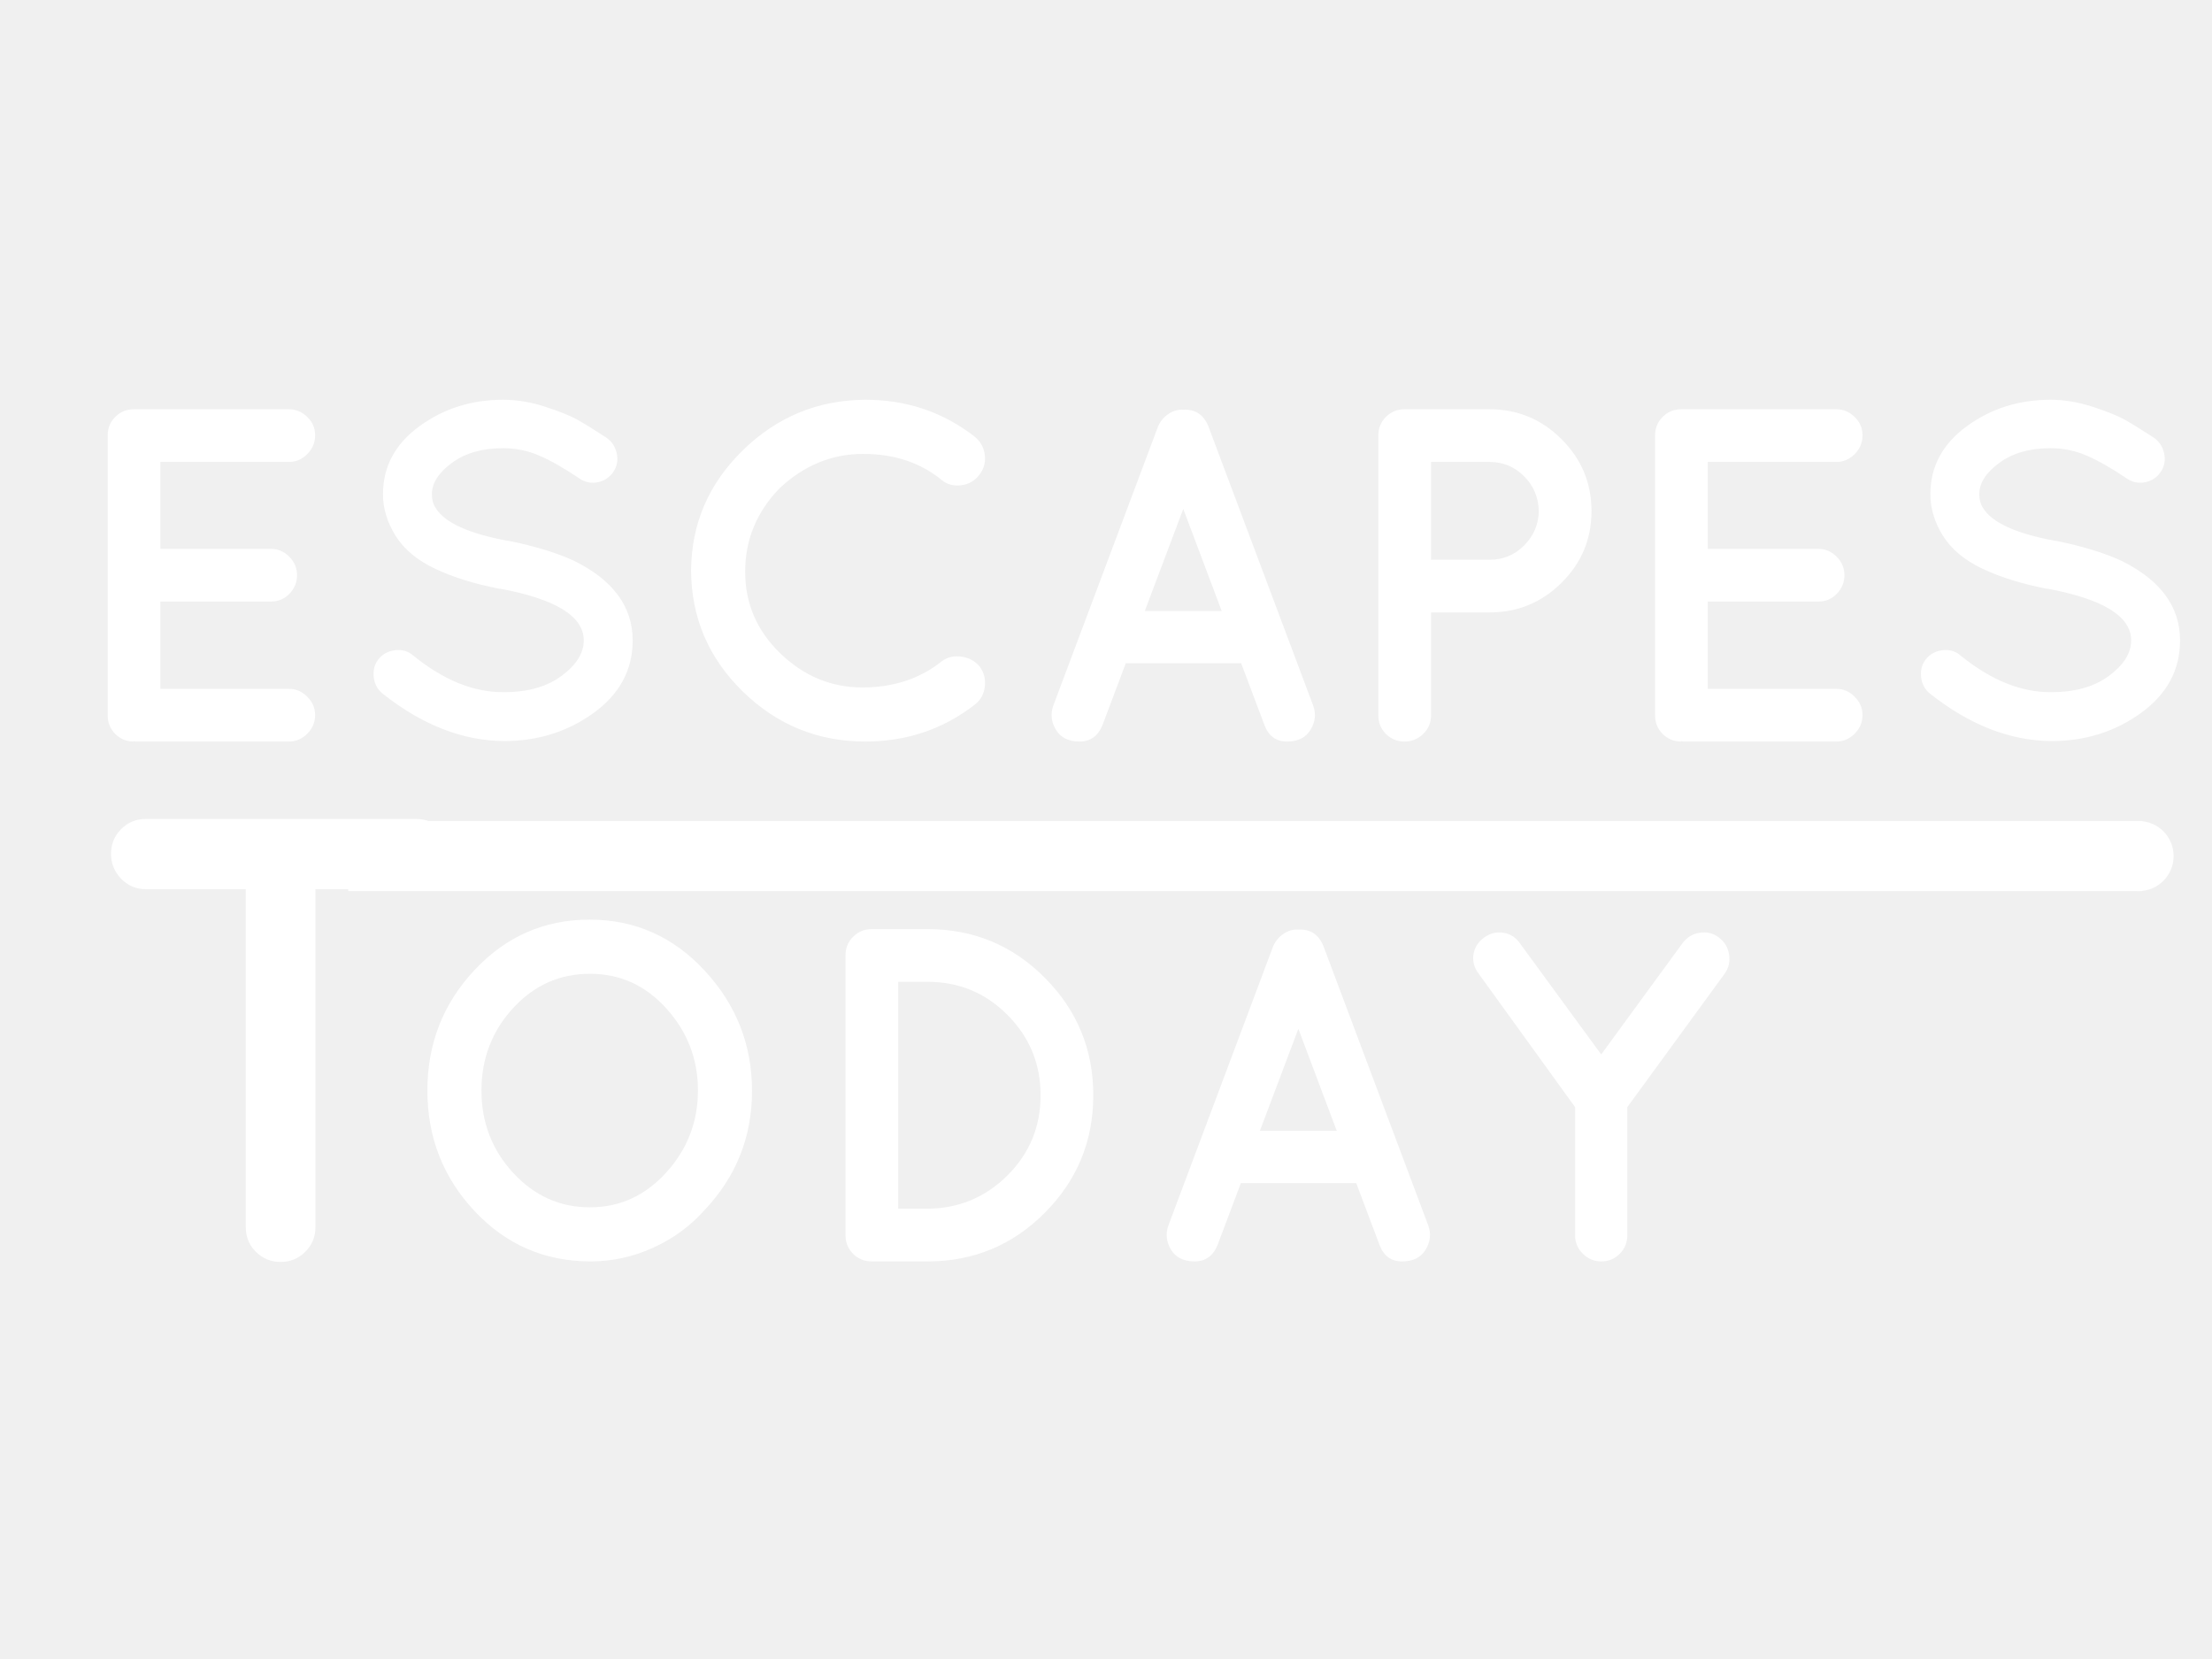
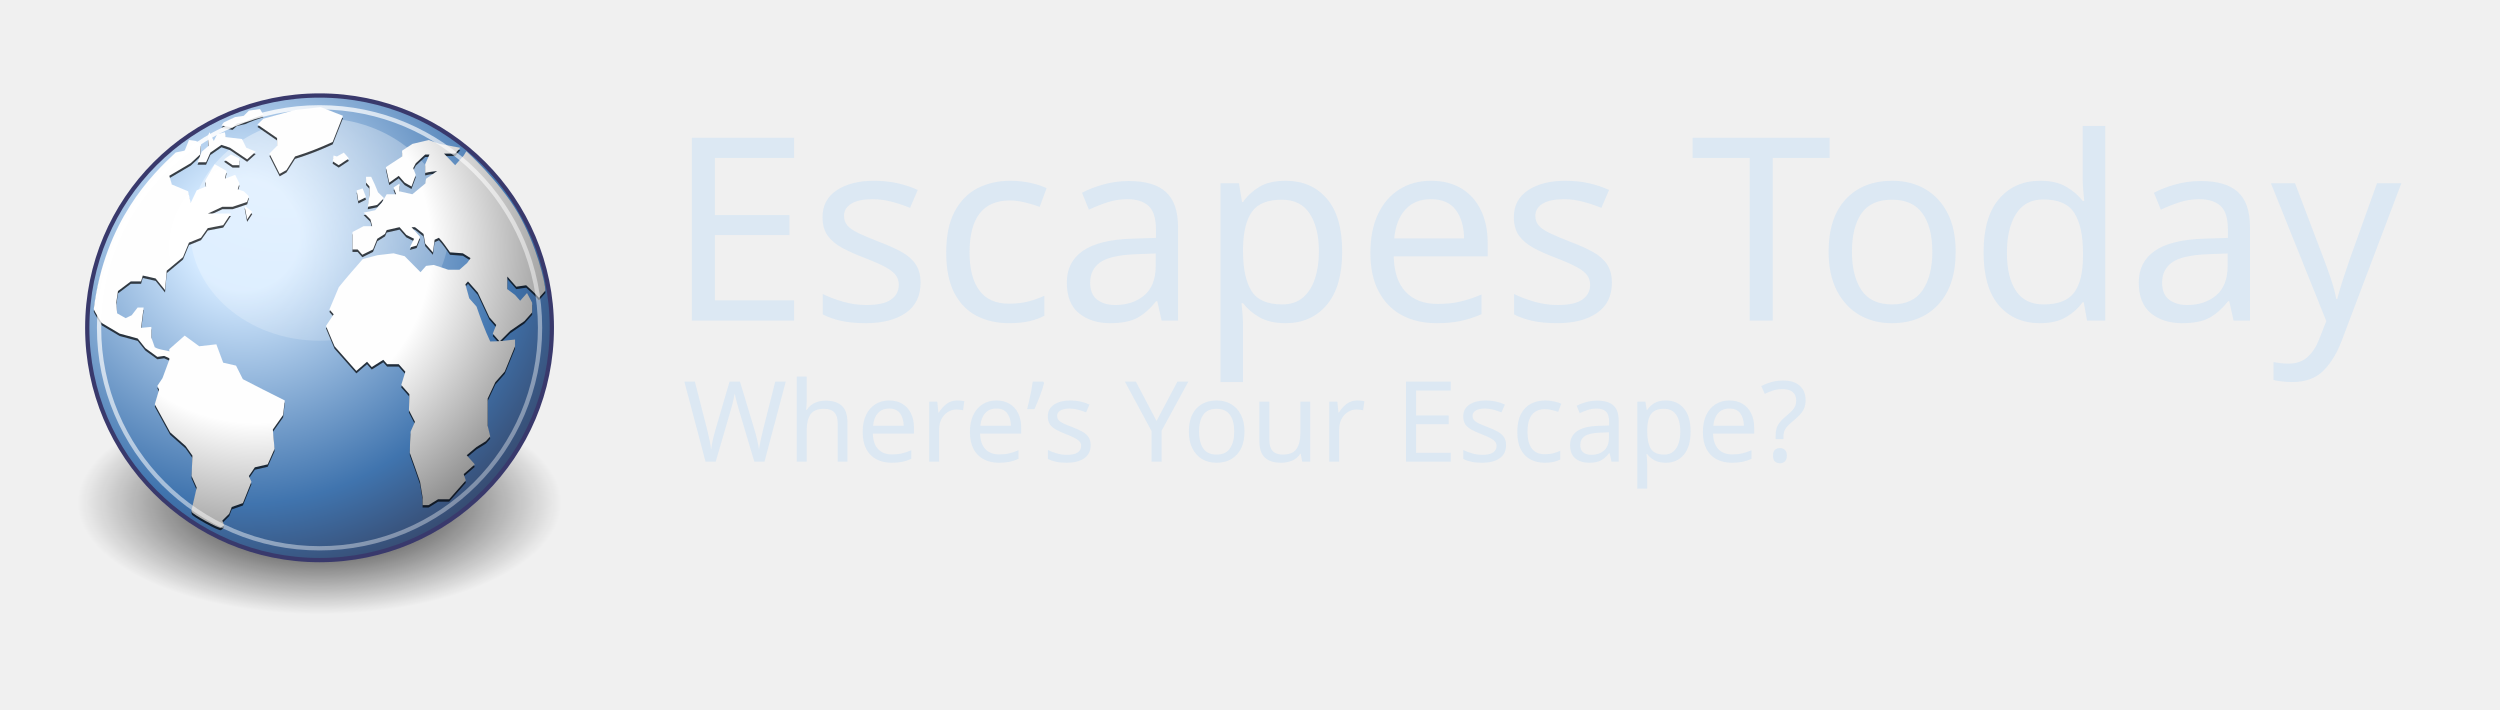
- <svg xmlns="http://www.w3.org/2000/svg" width="960" height="720">
-   <clipPath id="p.0">
-     <path id="svg_1" clip-rule="nonzero" d="m0,0l960,0l0,720l-960,0l0,-720z" />
-   </clipPath>
-   <g>
-     <g id="svg_2" clip-path="url(#p.0)">
-       <path id="svg_3" fill-rule="nonzero" d="m6,104.75l2060,0l0,1545l-2060,0l0,-1545z" fill-opacity="0" fill="#FFFFFF" />
-       <path id="svg_4" fill-rule="nonzero" d="m6,104.75l1016.078,0l0,211.88l-1016.078,0l0,-211.88z" fill-opacity="0" fill="#FFFFFF" />
-       <path id="svg_5" fill-rule="nonzero" d="m58.07,321.823q-4.728,0 -8.047,-3.286q-3.286,-3.319 -3.286,-8.047l0,-121.541q0,-4.728 3.286,-8.013q3.319,-3.319 8.047,-3.319l67.359,0q4.526,0 7.913,3.319q3.42,3.286 3.42,8.013q0,4.728 -3.42,8.147q-3.386,3.386 -7.913,3.386l-55.825,0l0,37.72l48.013,0q4.526,0 7.913,3.386q3.386,3.386 3.386,8.047q0,4.627 -3.286,8.047q-3.286,3.386 -8.013,3.386l-48.013,0l0,37.887l55.825,0q4.526,0 7.913,3.42q3.42,3.386 3.42,8.013q0,4.627 -3.42,8.047q-3.386,3.386 -7.913,3.386l-66.756,0l-0.402,-0.201l-0.201,0.201zm195.284,-43.889q0,-15.658 -36.244,-22.431l-0.436,0q-16.06,-3.118 -27.795,-8.65q-11.735,-5.566 -17.2,-14.317q-5.465,-8.784 -5.465,-18.038q0,-17.938 15.758,-29.472q15.758,-11.534 36.379,-11.534q9.053,0 18.508,3.118q9.489,3.085 14.116,5.767q4.66,2.649 12.271,7.611q3.487,2.481 4.426,6.806q0.939,4.325 -1.442,7.946q-2.381,3.588 -6.706,4.526q-4.325,0.905 -8.013,-1.576q-9.69,-6.572 -17.234,-9.857q-7.51,-3.319 -15.926,-3.319q-13.613,0 -22.263,6.404q-8.65,6.37 -8.65,13.579q0,3.487 1.643,5.968q5.767,9.489 31.115,14.216l0.402,0q17.301,3.521 28.432,8.65q25.549,12.573 25.549,34.602q0,19.178 -16.898,31.45q-16.898,12.238 -38.927,12.238q-26.991,-0.201 -52.741,-20.62q-3.286,-2.649 -3.822,-7.175q-0.503,-4.56 2.179,-7.846q2.682,-3.286 7.209,-3.789q4.526,-0.536 7.812,2.347q19.782,16.06 39.363,15.859q15.457,0 25.012,-7.108q9.589,-7.108 9.589,-15.356zm85.064,-66.118q-15.021,15.457 -15.021,36.278q0,20.788 15.323,35.54q15.356,14.719 35.54,14.719q20.218,0 34.434,-11.333q3.487,-2.682 8.416,-2.045q4.962,0.604 8.047,4.292q2.883,3.923 2.246,8.784q-0.604,4.828 -4.292,7.712q-20.62,16.06 -47.611,16.06q-30.88,0 -53.143,-21.727q-22.229,-21.727 -22.431,-52.439q0.201,-30.478 22.431,-52.204q22.263,-21.76 53.143,-21.961q26.991,0 47.611,16.094q3.688,3.085 4.292,7.812q0.637,4.728 -2.347,8.65q-2.984,3.923 -7.946,4.56q-4.929,0.604 -8.416,-2.28q-13.814,-11.333 -34.099,-11.333q-20.285,0 -36.177,14.82zm210.326,102.799l-10.092,-26.789l-50.058,0l-10.092,26.789q-2.884,7.209 -9.992,7.209q-7.108,0 -10.193,-5.029q-3.085,-5.063 -1.24,-10.427l45.532,-121.34q1.442,-3.286 4.426,-5.331q2.984,-2.079 6.505,-1.878q7.812,-0.402 10.897,7.209l45.532,121.34q1.878,5.365 -1.241,10.427q-3.085,5.029 -10.193,5.029q-7.108,0 -9.79,-7.209zm-51.902,-49.455l33.361,0l-16.664,-44.291l-16.697,44.291zm149.572,-87.543q18.307,0 31.282,12.976q13.009,12.976 13.009,31.215q0,18.24 -13.009,31.115q-12.976,12.875 -31.282,12.875l-25.348,0l0,44.694q0,4.728 -3.42,8.047q-3.387,3.286 -8.114,3.286q-4.727,0 -8.047,-3.286q-3.286,-3.319 -3.286,-8.047l0,-121.541q0,-4.728 3.286,-8.013q3.32,-3.319 8.047,-3.319l36.882,0zm-25.348,22.867l0,42.447l25.348,0q8.851,0 15.021,-6.169q6.203,-6.203 6.404,-14.853q-0.201,-9.053 -6.404,-15.222q-6.169,-6.203 -15.021,-6.203l-25.348,0zm108.564,121.34q-4.728,0 -8.047,-3.286q-3.286,-3.319 -3.286,-8.047l0,-121.541q0,-4.728 3.286,-8.013q3.319,-3.319 8.047,-3.319l67.359,0q4.526,0 7.913,3.319q3.42,3.286 3.42,8.013q0,4.728 -3.42,8.147q-3.386,3.386 -7.913,3.386l-55.825,0l0,37.72l48.013,0q4.526,0 7.913,3.386q3.386,3.386 3.386,8.047q0,4.627 -3.286,8.047q-3.286,3.386 -8.013,3.386l-48.013,0l0,37.887l55.825,0q4.526,0 7.913,3.42q3.42,3.386 3.42,8.013q0,4.627 -3.42,8.047q-3.386,3.386 -7.913,3.386l-66.755,0l-0.402,-0.201l-0.201,0.201zm195.284,-43.889q0,-15.658 -36.244,-22.431l-0.436,0q-16.06,-3.118 -27.795,-8.65q-11.735,-5.566 -17.2,-14.317q-5.465,-8.784 -5.465,-18.038q0,-17.938 15.758,-29.472q15.758,-11.534 36.378,-11.534q9.053,0 18.508,3.118q9.488,3.085 14.115,5.767q4.66,2.649 12.271,7.611q3.487,2.481 4.426,6.806q0.939,4.325 -1.442,7.946q-2.38,3.588 -6.706,4.526q-4.325,0.905 -8.013,-1.576q-9.69,-6.572 -17.234,-9.857q-7.51,-3.319 -15.926,-3.319q-13.612,0 -22.263,6.404q-8.651,6.37 -8.651,13.579q0,3.487 1.643,5.968q5.767,9.489 31.114,14.216l0.402,0q17.301,3.521 28.432,8.65q25.549,12.573 25.549,34.602q0,19.178 -16.899,31.45q-16.898,12.238 -38.927,12.238q-26.991,-0.201 -52.741,-20.62q-3.286,-2.649 -3.822,-7.175q-0.503,-4.56 2.179,-7.846q2.682,-3.286 7.209,-3.789q4.526,-0.536 7.812,2.347q19.782,16.06 39.363,15.859q15.457,0 25.012,-7.108q9.589,-7.108 9.589,-15.356z" fill="#FFFFFF" />
-       <path id="svg_6" fill-rule="nonzero" d="m15.13,264.685l936.801,0l0,225.33l-936.801,0l0,-225.33z" fill-opacity="0" fill="#FFFFFF" />
-       <path id="svg_7" fill-rule="nonzero" d="m191.289,359.817q4.392,4.392 4.392,10.729q0,6.303 -4.56,10.83q-4.526,4.526 -10.562,4.526l-43.654,0l0,146.654q0,6.337 -4.426,10.729q-4.392,4.392 -10.696,4.392q-6.303,0 -10.729,-4.392q-4.392,-4.392 -4.392,-10.729l0,-146.654l-43.386,0q-6.303,0 -10.696,-4.526q-4.392,-4.526 -4.392,-10.83q0,-6.337 4.392,-10.729q4.392,-4.392 10.696,-4.392l117.283,0q6.337,0 10.729,4.392z" fill="#FFFFFF" />
-       <path id="svg_8" fill-rule="nonzero" d="m151.117,356.319l778.649,0l0,30.413l-778.649,0l0,-30.413z" fill="#FFFFFF" />
-       <path id="svg_9" fill-rule="nonzero" d="m912.938,371.526l0,0c0,-8.398 6.808,-15.207 15.207,-15.207l0,0c4.033,0 7.901,1.602 10.753,4.454c2.852,2.852 4.454,6.72 4.454,10.753l0,0c0,8.398 -6.808,15.207 -15.207,15.207l0,0c-8.398,0 -15.207,-6.808 -15.207,-15.207z" fill="#FFFFFF" />
-       <path id="svg_10" fill-rule="nonzero" d="m151.117,330.371l936.799,0l0,225.33l-936.799,0l0,-225.33z" fill-opacity="0" fill="#FFFFFF" />
-       <path id="svg_11" fill-rule="nonzero" d="m205.97,525.618q-20.486,-21.861 -20.486,-52.338q0,-30.478 20.486,-52.305q20.486,-21.861 49.924,-21.861q29.472,0 49.958,22.162q20.52,22.129 20.52,52.204q0,30.075 -20.821,51.936q-9.254,10.293 -22.23,16.161q-12.976,5.867 -26.991,5.867q-29.874,0 -50.36,-21.827zm2.984,-52.305q0,20.788 13.78,35.741q13.814,14.92 33.26,14.92q19.48,0 33.193,-15.155q13.713,-15.155 13.713,-35.54q0,-20.386 -13.613,-35.507q-13.579,-15.155 -33.261,-15.155q-19.681,0 -33.395,14.954q-13.68,14.92 -13.68,35.742zm158,62.799l0,-121.541q0,-4.727 3.286,-8.013q3.319,-3.319 8.047,-3.319l24.308,0q29.874,0 50.863,21.123q21.022,21.123 21.022,50.997q0,29.84 -21.022,50.963q-20.989,21.123 -50.863,21.123l-24.308,0q-4.727,0 -8.047,-3.286q-3.286,-3.319 -3.286,-8.047zm22.867,-110.007l0,98.474l12.774,0q20.385,-0.201 34.702,-14.518q14.317,-14.317 14.317,-34.702q0,-20.419 -14.317,-34.836q-14.317,-14.417 -34.702,-14.417l-12.774,0zm208.868,114.132l-10.092,-26.789l-50.058,0l-10.092,26.789q-2.884,7.209 -9.992,7.209q-7.108,0 -10.193,-5.029q-3.085,-5.063 -1.24,-10.427l45.532,-121.34q1.442,-3.286 4.426,-5.331q2.984,-2.079 6.505,-1.878q7.812,-0.402 10.897,7.209l45.532,121.34q1.878,5.365 -1.241,10.427q-3.085,5.029 -10.193,5.029q-7.108,0 -9.79,-7.209zm-51.902,-49.455l33.361,0l-16.664,-44.291l-16.697,44.291zm183.335,-81.34q2.883,-3.923 7.51,-4.627q4.66,-0.738 8.349,2.045q3.722,2.783 4.426,7.41q0.738,4.627 -1.945,8.349l-42.213,57.87l0,55.624q0,4.728 -3.319,8.047q-3.286,3.286 -7.946,3.286q-4.627,0 -8.013,-3.286q-3.386,-3.319 -3.386,-8.047l0,-55.624l-41.81,-57.87q-2.917,-3.722 -2.314,-8.248q0.637,-4.526 4.56,-7.41q3.923,-2.883 8.449,-2.146q4.526,0.704 7.209,4.627l35.239,48.181l35.205,-48.181z" fill="#FFFFFF" />
+ <svg xmlns="http://www.w3.org/2000/svg" version="1.1" id="Layer_1" x="0px" y="0px" width="468.5px" height="133px" viewBox="0 0 468.5 133" enable-background="new 0 0 468.5 133" xml:space="preserve">
+   <text transform="matrix(1 0 0 1 125 60.0801)" fill="#DCE8F3" font-family="'MyriadPro-Regular'" font-size="48">Escapes Today</text>
+   <text transform="matrix(1 0 0 1 128 86.5166)" fill="#DCE8F3" font-family="'MyriadPro-Regular'" font-size="21">Where’s Your Escape?</text>
+   <g id="Layer_1_1_">
+     <g>
+       <radialGradient id="SVGID_1_" cx="-567.143" cy="1167.413" r="13.242" gradientTransform="matrix(3.425 0 0 1.5755 2002.348 -1745.022)" gradientUnits="userSpaceOnUse">
+         <stop offset="0" style="stop-color:#000000" />
+         <stop offset="1" style="stop-color:#000000;stop-opacity:0" />
+       </radialGradient>
+       <path fill="url(#SVGID_1_)" d="M105.24,94.238c0,11.525-20.306,20.863-45.355,20.863c-25.048,0-45.354-9.34-45.354-20.863l0,0    c0-11.521,20.307-20.863,45.354-20.863C84.934,73.375,105.24,82.717,105.24,94.238L105.24,94.238z" />
+       <radialGradient id="SVGID_2_" cx="-384.063" cy="936.821" r="32.321" gradientTransform="matrix(2.0833 0 0 2.0833 845.8033 -1907.694)" gradientUnits="userSpaceOnUse">
+         <stop offset="0" style="stop-color:#D3E9FF" />
+         <stop offset="0.155" style="stop-color:#D3E9FF" />
+         <stop offset="0.75" style="stop-color:#4074AE" />
+         <stop offset="1" style="stop-color:#36486C" />
+       </radialGradient>
+       <path fill="url(#SVGID_2_)" stroke="#39396C" stroke-width="0.8" d="M103.416,61.429c0,24.043-19.493,43.535-43.533,43.535    S16.351,85.471,16.351,61.429c0-24.042,19.491-43.532,43.532-43.532C83.927,17.897,103.416,37.387,103.416,61.429z" />
+       <radialGradient id="SVGID_3_" cx="-383.907" cy="1031.246" r="35.197" gradientTransform="matrix(2.0542 0 0 1.7662 841.319 -1792.747)" gradientUnits="userSpaceOnUse">
+         <stop offset="0" style="stop-color:#FFFFFF" />
+         <stop offset="1" style="stop-color:#FFFFFF;stop-opacity:0" />
+       </radialGradient>
+       <path opacity="0.422" fill="url(#SVGID_3_)" enable-background="new    " d="M84.151,42.987    c0,11.523-10.865,20.864-24.266,20.864c-13.402,0-24.264-9.341-24.264-20.864c0-11.522,10.862-20.864,24.264-20.864    C73.286,22.123,84.151,31.464,84.151,42.987z" />
+       <g transform="matrix(.98237,0,0,.98237,.12108,.23291)">
+         <path fill-opacity="0.714" d="M103.918,55.659L103.918,55.659l-1.227,1.386c-0.75-0.885-1.593-1.627-2.443-2.404l-1.877,0.276     l-1.712-1.937v2.399l1.465,1.112l0.978,1.107l1.308-1.477c0.33,0.616,0.654,1.232,0.98,1.848v1.846l-1.473,1.662l-2.692,1.848     l-2.039,2.034l-1.306-1.481l0.653-1.661l-1.301-1.478L91.03,56.03l-1.88-2.124l-0.495,0.554l0.74,2.679l1.386,1.57     c0.791,2.284,1.574,4.468,2.609,6.652c1.611,0,3.132-0.171,4.732-0.371v1.293l-1.959,4.804l-1.793,2.028l-1.469,3.148v5.168     l0.489,2.032l-0.813,0.921l-1.796,1.111l-1.879,1.568l1.553,1.753l-2.122,1.849l0.405,1.201l-3.182,3.603h-2.122l-1.793,1.111     h-1.146v-1.477l-0.488-2.958c-0.631-1.855-1.286-3.698-1.955-5.537c0-1.36,0.082-2.706,0.159-4.066l0.819-1.847l-1.146-2.219     l0.086-3.047l-1.551-1.757l0.776-2.537l-1.262-1.433h-2.205l-0.734-0.831l-2.203,1.388l-0.898-1.02l-2.04,1.754l-4.163-4.708     l-1.63-3.88l1.468-2.215l-0.812-0.922l1.792-4.251c1.471-1.833,3.013-3.592,4.57-5.357l2.775-0.739l3.1-0.368l2.122,0.555     l3.019,3.045l1.06-1.199l1.467-0.185l2.775,0.922h2.123l1.471-1.293l0.653-0.922l-1.472-0.923l-2.449-0.184     c-0.679-0.943-1.311-1.933-2.116-2.771l-0.819,0.368l-0.327,2.403l-1.47-1.662l-0.326-1.849l-1.633-1.29h-0.656l1.633,1.846     l-0.652,1.661l-1.304,0.37l0.813-1.662l-1.47-0.736l-1.301-1.477l-2.449,0.552l-0.329,0.737l-1.467,0.925l-0.817,2.033     l-2.039,1.015l-0.899-1.015h-0.977V44.49l2.122-1.109h1.63l-0.328-1.291l-1.302-1.293l2.2-0.462l1.223-1.383l0.982-1.664h1.793     l-0.49-1.29l1.146-0.74v1.479l2.446,0.554l2.446-2.031l0.163-0.925l2.12-1.477c-0.768,0.096-1.533,0.166-2.283,0.369v-1.664     l0.814-1.847h-0.814l-1.793,1.663l-0.493,0.924l0.493,1.295l-0.819,2.215l-1.303-0.739l-1.14-1.291l-1.799,1.291l-0.65-2.954     l3.097-2.031v-1.108l1.962-1.293l3.1-0.74l2.123,0.74l3.916,0.739l-0.977,1.107h-2.125l2.125,2.216l1.63-1.846l0.495-0.812     c0,0,6.258,5.609,9.838,11.742C102.236,46.955,103.918,54.19,103.918,55.659L103.918,55.659z" />
+         <path fill-opacity="0.714" d="M63.504,29.89l-0.163,1.107l1.146,0.74l1.954-1.293l-0.977-1.107l-1.309,0.739L63.504,29.89" />
+         <path fill-opacity="0.714" d="M65.3,22.317l-4.245-1.663l-4.892,0.553l-6.04,1.663l-1.142,1.109l3.752,2.585v1.478l-1.469,1.477     l1.96,3.882l1.3-0.742l1.636-2.585c2.522-0.779,4.783-1.663,7.178-2.77L65.3,22.317" />
+         <path fill-opacity="0.714" d="M69.705,37.835l-0.653-1.664l-1.143,0.37l0.329,2.03L69.705,37.835" />
+         <path fill-opacity="0.714" d="M70.358,37.46l-0.328,2.22l1.796-0.37l1.304-1.292l-1.142-1.108     c-0.384-1.02-0.826-1.976-1.305-2.955h-0.978v1.107l0.65,0.739v1.658" />
+         <path fill-opacity="0.714" d="M46.206,72.556L44.9,69.971l-2.447-0.555l-1.306-3.511l-3.263,0.368l-2.773-2.029l-2.939,2.585     v0.408c-0.89-0.257-1.982-0.294-2.774-0.781l-0.653-1.844V62.58l-1.957,0.184l0.49-3.878h-1.143l-1.141,1.478l-1.143,0.552     l-1.632-0.921l-0.164-2.033l0.327-2.218l2.449-1.845h1.957l0.326-1.11l2.447,0.552l1.796,2.218l0.327-3.695l3.102-2.585     l1.142-2.772l2.284-0.924l1.306-1.846l2.938-0.557l1.47-2.214h-4.408l2.775-1.294h1.956l2.776-0.923l0.328-1.105l-0.98-0.924     l-1.143-0.37l0.327-1.108l-0.813-1.662l-1.961,0.737l0.329-1.477l-2.284-1.294l-1.794,3.138l0.163,1.109l-1.796,0.741l-1.143,2.4     l-0.489-2.216l-3.101-1.294l-0.49-1.661l4.08-2.403l1.796-1.663l0.164-2.032l-0.979-0.555l-1.306-0.185l-0.816,2.032     c0,0-1.364,0.268-1.715,0.354C28.92,33.44,19.866,42.354,17.763,59.183c0.084,0.391,1.524,2.652,1.524,2.652l3.426,2.031     l3.427,0.924l1.47,1.848l2.284,1.661l1.305-0.185l0.979,0.441v0.299l-1.305,3.51l-0.98,1.475l0.327,0.743l-0.816,2.769     l2.938,5.358l2.938,2.59l1.307,1.844l-0.165,3.881l0.98,2.217l-0.98,4.248c0,0-0.076-0.027,0.049,0.397     c0.125,0.426,5.229,3.263,5.553,3.018l0.599-0.459l-0.326-0.921l1.305-1.294l0.49-1.291l2.121-0.743l1.633-4.066l-0.49-1.104     l1.14-1.659l2.449-0.559l1.306-2.954l-0.328-3.695l1.958-2.771l0.328-2.774C51.523,75.296,48.865,73.927,46.206,72.556" />
+         <path fill-opacity="0.714" d="M42.616,30.628l1.63,1.108h1.307v-1.293l-1.631-0.739L42.616,30.628" />
+         <path fill-opacity="0.714" d="M38.374,29.152l-0.816,2.031h1.632l0.816-1.847l2.122-1.478l1.631,0.554l3.264,2.216l1.635-1.477     l-1.798-0.74l-0.816-1.662l-3.099-0.368l-0.165-0.925l-1.469,0.371l-0.651,1.294l-0.816-1.665l-0.326,0.74l0.163,1.847     L38.374,29.152" />
+         <path fill-opacity="0.714" d="M44.246,24.533l0.818-0.738l1.632-0.369c1.118-0.543,2.241-0.91,3.426-1.293l-0.65-1.108     l-2.108,0.303l-0.997,0.992l-1.641,0.238l-1.459,0.685l-0.708,0.343l-0.433,0.581L44.246,24.533" />
+         <path fill-opacity="0.714" d="M47.02,42.081l0.982-1.477l-1.471-1.108L47.02,42.081" />
+       </g>
+       <g transform="matrix(.98237,0,0,.98237,-8.095179e-2,3.088300e-2)">
+         <g>
+           <g>
+             <radialGradient id="SVGID_4_" cx="-368.43" cy="1002.864" r="45.464" fx="-368.094" fy="1003.201" gradientTransform="matrix(1.9403 0 0 1.9403 763.4025 -1899.067)" gradientUnits="userSpaceOnUse">
+               <stop offset="0" style="stop-color:#FFFFFF" />
+               <stop offset="0.379" style="stop-color:#FEFEFE" />
+               <stop offset="1" style="stop-color:#1D1D1D" />
+             </radialGradient>
+             <path fill="url(#SVGID_4_)" d="M104.12,55.402L104.12,55.402l-1.225,1.385c-0.75-0.885-1.589-1.626-2.443-2.403l-1.879,0.276       l-1.712-1.937v2.399l1.473,1.112l0.976,1.108l1.306-1.475c0.33,0.615,0.65,1.232,0.98,1.847v1.847l-1.473,1.661l-2.692,1.849       l-2.036,2.035l-1.309-1.483l0.656-1.661l-1.306-1.478l-2.203-4.709l-1.877-2.122l-0.492,0.553l0.739,2.679l1.384,1.57       c0.793,2.284,1.574,4.467,2.615,6.653c1.611,0,3.128-0.172,4.732-0.373v1.294l-1.96,4.803l-1.796,2.032l-1.471,3.14v5.171       l0.495,2.034l-0.819,0.918l-1.798,1.11l-1.874,1.567l1.55,1.754l-2.12,1.853l0.408,1.197l-3.186,3.607h-2.12l-1.796,1.109       h-1.143v-1.477l-0.487-2.959c-0.632-1.855-1.289-3.693-1.958-5.539c0-1.357,0.083-2.703,0.162-4.063l0.818-1.847l-1.145-2.215       l0.084-3.05l-1.549-1.76l0.777-2.54l-1.263-1.432h-2.205L73.2,68.608l-2.201,1.386l-0.897-1.018l-2.042,1.755l-4.161-4.709       l-1.633-3.881l1.47-2.214l-0.815-0.922l1.793-4.252c1.473-1.832,3.014-3.592,4.569-5.357l2.775-0.739l3.1-0.367l2.125,0.556       l3.016,3.045l1.063-1.2l1.467-0.184l2.776,0.922h2.122l1.468-1.294l0.653-0.923L88.38,48.29l-2.449-0.186       c-0.68-0.942-1.311-1.933-2.122-2.77l-0.814,0.367l-0.329,2.403l-1.469-1.661l-0.325-1.85l-1.631-1.289h-0.655l1.633,1.846       l-0.653,1.662l-1.305,0.369l0.815-1.662l-1.474-0.736L76.3,43.305l-2.449,0.553l-0.327,0.736l-1.469,0.925l-0.817,2.032       l-2.037,1.016l-0.899-1.016h-0.977v-3.325l2.119-1.109h1.636l-0.332-1.291l-1.304-1.294l2.203-0.461l1.226-1.383l0.977-1.663       h1.797l-0.494-1.292l1.146-0.739v1.478l2.446,0.553l2.446-2.031l0.166-0.925l2.12-1.477c-0.768,0.096-1.536,0.166-2.286,0.369       v-1.664l0.816-1.847h-0.816L79.4,31.113l-0.49,0.924l0.49,1.295l-0.815,2.214l-1.303-0.739l-1.14-1.291l-1.796,1.291       l-0.653-2.953l3.097-2.031v-1.109l1.958-1.292l3.1-0.741l2.123,0.741l3.917,0.739l-0.978,1.108h-2.122l2.122,2.215l1.634-1.846       l0.495-0.812c0,0,6.254,5.609,9.834,11.742C102.446,46.699,104.12,53.934,104.12,55.402L104.12,55.402z" />
+           </g>
+         </g>
+         <g>
+           <g>
+             <radialGradient id="SVGID_5_" cx="-368.433" cy="1002.85" r="45.442" fx="-368.097" fy="1003.186" gradientTransform="matrix(1.9403 0 0 1.9403 763.4025 -1899.067)" gradientUnits="userSpaceOnUse">
+               <stop offset="0" style="stop-color:#FFFFFF" />
+               <stop offset="0.379" style="stop-color:#FEFEFE" />
+               <stop offset="1" style="stop-color:#1D1D1D" />
+             </radialGradient>
+             <path fill="url(#SVGID_5_)" d="M63.713,29.634l-0.166,1.108l1.146,0.739l1.956-1.292L65.67,29.08l-1.308,0.739L63.713,29.634" />
+           </g>
+         </g>
+         <g>
+           <g>
+             <radialGradient id="SVGID_6_" cx="-368.428" cy="1002.87" r="45.477" fx="-368.092" fy="1003.207" gradientTransform="matrix(1.9403 0 0 1.9403 763.4025 -1899.067)" gradientUnits="userSpaceOnUse">
+               <stop offset="0" style="stop-color:#FFFFFF" />
+               <stop offset="0.379" style="stop-color:#FEFEFE" />
+               <stop offset="1" style="stop-color:#1D1D1D" />
+             </radialGradient>
+             <path fill="url(#SVGID_6_)" d="M65.508,22.061l-4.244-1.662l-4.893,0.553l-6.04,1.662l-1.143,1.109l3.753,2.585v1.478       l-1.469,1.476l1.958,3.881l1.302-0.742l1.637-2.585c2.522-0.779,4.781-1.663,7.176-2.771L65.508,22.061" />
+           </g>
+         </g>
+         <g>
+           <g>
+             <radialGradient id="SVGID_7_" cx="-368.441" cy="1002.862" r="45.507" fx="-368.105" fy="1003.199" gradientTransform="matrix(1.9403 0 0 1.9403 763.4025 -1899.067)" gradientUnits="userSpaceOnUse">
+               <stop offset="0" style="stop-color:#FFFFFF" />
+               <stop offset="0.379" style="stop-color:#FEFEFE" />
+               <stop offset="1" style="stop-color:#1D1D1D" />
+             </radialGradient>
+             <path fill="url(#SVGID_7_)" d="M69.914,37.579l-0.656-1.664l-1.143,0.37l0.328,2.03L69.914,37.579" />
+           </g>
+         </g>
+         <g>
+           <g>
+             <radialGradient id="SVGID_8_" cx="-368.432" cy="1002.864" r="45.474" fx="-368.096" fy="1003.2" gradientTransform="matrix(1.9403 0 0 1.9403 763.4025 -1899.067)" gradientUnits="userSpaceOnUse">
+               <stop offset="0" style="stop-color:#FFFFFF" />
+               <stop offset="0.379" style="stop-color:#FEFEFE" />
+               <stop offset="1" style="stop-color:#1D1D1D" />
+             </radialGradient>
+             <path fill="url(#SVGID_8_)" d="M70.562,37.205l-0.327,2.22l1.796-0.37l1.304-1.291l-1.14-1.109       c-0.384-1.02-0.825-1.975-1.305-2.955h-0.979v1.108l0.651,0.739V37.205" />
+           </g>
+         </g>
+         <g>
+           <g>
+             <radialGradient id="SVGID_9_" cx="-368.431" cy="1002.865" r="45.474" fx="-368.095" fy="1003.202" gradientTransform="matrix(1.9403 0 0 1.9403 763.4025 -1899.067)" gradientUnits="userSpaceOnUse">
+               <stop offset="0" style="stop-color:#FFFFFF" />
+               <stop offset="0.379" style="stop-color:#FEFEFE" />
+               <stop offset="1" style="stop-color:#1D1D1D" />
+             </radialGradient>
+             <path fill="url(#SVGID_9_)" d="M46.412,72.302l-1.306-2.589l-2.447-0.556l-1.305-3.507L38.09,66.02l-2.774-2.031l-2.939,2.586       v0.408c-0.889-0.257-1.981-0.292-2.773-0.78l-0.653-1.847v-2.032l-1.957,0.186l0.49-3.879h-1.143L25.2,60.109l-1.143,0.551       l-1.633-0.921l-0.163-2.033l0.328-2.217l2.449-1.846h1.957l0.326-1.11l2.447,0.552l1.796,2.219l0.327-3.696l3.102-2.584       l1.142-2.773l2.284-0.923l1.305-1.846l2.938-0.558l1.469-2.215h-4.406l2.775-1.293h1.957l2.775-0.925l0.329-1.105l-0.982-0.925       l-1.142-0.371l0.327-1.107l-0.816-1.661l-1.958,0.736l0.327-1.477l-2.284-1.293l-1.795,3.138l0.163,1.109l-1.795,0.742       l-1.144,2.399l-0.489-2.216l-3.102-1.293l-0.491-1.662l4.081-2.403l1.796-1.663l0.165-2.03l-0.979-0.555l-1.306-0.186       l-0.816,2.033c0,0-1.364,0.266-1.715,0.354c-4.481,4.129-13.536,13.042-15.639,29.873c0.084,0.389,1.524,2.652,1.524,2.652       l3.426,2.031l3.427,0.925l1.47,1.846l2.283,1.664l1.306-0.183l0.978,0.44V68.6l-1.304,3.509l-0.98,1.475l0.327,0.742       l-0.816,2.77l2.938,5.355l2.938,2.59l1.307,1.847l-0.164,3.881l0.98,2.213l-0.98,4.25c0,0-0.077-0.027,0.048,0.399       c0.124,0.423,5.229,3.259,5.553,3.018l0.599-0.459l-0.326-0.924l1.304-1.291l0.491-1.29l2.122-0.744l1.632-4.066l-0.489-1.101       l1.14-1.662l2.448-0.562l1.306-2.951l-0.327-3.692l1.956-2.774l0.327-2.77C51.728,75.04,49.071,73.67,46.412,72.302" />
+           </g>
+         </g>
+         <g>
+           <g>
+             <radialGradient id="SVGID_10_" cx="-368.43" cy="1002.856" r="45.428" fx="-368.095" fy="1003.193" gradientTransform="matrix(1.9403 0 0 1.9403 763.4025 -1899.067)" gradientUnits="userSpaceOnUse">
+               <stop offset="0" style="stop-color:#FFFFFF" />
+               <stop offset="0.379" style="stop-color:#FEFEFE" />
+               <stop offset="1" style="stop-color:#1D1D1D" />
+             </radialGradient>
+             <path fill="url(#SVGID_10_)" d="M42.822,30.372l1.632,1.107h1.306v-1.292l-1.632-0.739L42.822,30.372" />
+           </g>
+         </g>
+         <g>
+           <g>
+             <radialGradient id="SVGID_11_" cx="-368.43" cy="1002.864" r="45.457" fx="-368.095" fy="1003.2" gradientTransform="matrix(1.9403 0 0 1.9403 763.4025 -1899.067)" gradientUnits="userSpaceOnUse">
+               <stop offset="0" style="stop-color:#FFFFFF" />
+               <stop offset="0.379" style="stop-color:#FEFEFE" />
+               <stop offset="1" style="stop-color:#1D1D1D" />
+             </radialGradient>
+             <path fill="url(#SVGID_11_)" d="M38.579,28.895l-0.816,2.031h1.631l0.817-1.848l2.121-1.478l1.633,0.555l3.264,2.216       l1.633-1.477l-1.796-0.74l-0.816-1.663l-3.101-0.369l-0.165-0.924l-1.469,0.37l-0.652,1.294l-0.816-1.664l-0.326,0.74       l0.164,1.847L38.579,28.895" />
+           </g>
+         </g>
+         <g>
+           <g>
+             <radialGradient id="SVGID_12_" cx="-368.429" cy="1002.856" r="45.437" fx="-368.093" fy="1003.192" gradientTransform="matrix(1.9403 0 0 1.9403 763.4025 -1899.067)" gradientUnits="userSpaceOnUse">
+               <stop offset="0" style="stop-color:#FFFFFF" />
+               <stop offset="0.379" style="stop-color:#FEFEFE" />
+               <stop offset="1" style="stop-color:#1D1D1D" />
+             </radialGradient>
+             <path fill="url(#SVGID_12_)" d="M44.454,24.276l0.816-0.738l1.633-0.369c1.117-0.544,2.24-0.91,3.426-1.293l-0.65-1.108       l-2.106,0.303l-0.996,0.992l-1.642,0.239l-1.461,0.686l-0.708,0.342l-0.433,0.581L44.454,24.276" />
+           </g>
+         </g>
+         <g>
+           <g>
+             <radialGradient id="SVGID_13_" cx="-368.429" cy="1002.862" r="45.439" fx="-368.093" fy="1003.199" gradientTransform="matrix(1.9403 0 0 1.9403 763.4025 -1899.067)" gradientUnits="userSpaceOnUse">
+               <stop offset="0" style="stop-color:#FFFFFF" />
+               <stop offset="0.379" style="stop-color:#FEFEFE" />
+               <stop offset="1" style="stop-color:#1D1D1D" />
+             </radialGradient>
+             <path fill="url(#SVGID_13_)" d="M47.228,41.827l0.98-1.477l-1.47-1.108L47.228,41.827" />
+           </g>
+         </g>
+       </g>
+       <radialGradient id="SVGID_14_" cx="-386.849" cy="933.054" r="46.585" gradientTransform="matrix(2.0833 0 0 2.0833 845.8033 -1907.694)" gradientUnits="userSpaceOnUse">
+         <stop offset="0" style="stop-color:#FFFFFF" />
+         <stop offset="1" style="stop-color:#FFFFFF;stop-opacity:0.165" />
+       </radialGradient>
+       <path fill="none" stroke="url(#SVGID_14_)" stroke-width="0.8" d="M101.205,61.429c0,22.823-18.5,41.323-41.319,41.323    c-22.821,0-41.321-18.5-41.321-41.323c0-22.823,18.501-41.32,41.321-41.32C82.705,20.107,101.205,38.608,101.205,61.429z" />
    </g>
  </g>
</svg>
